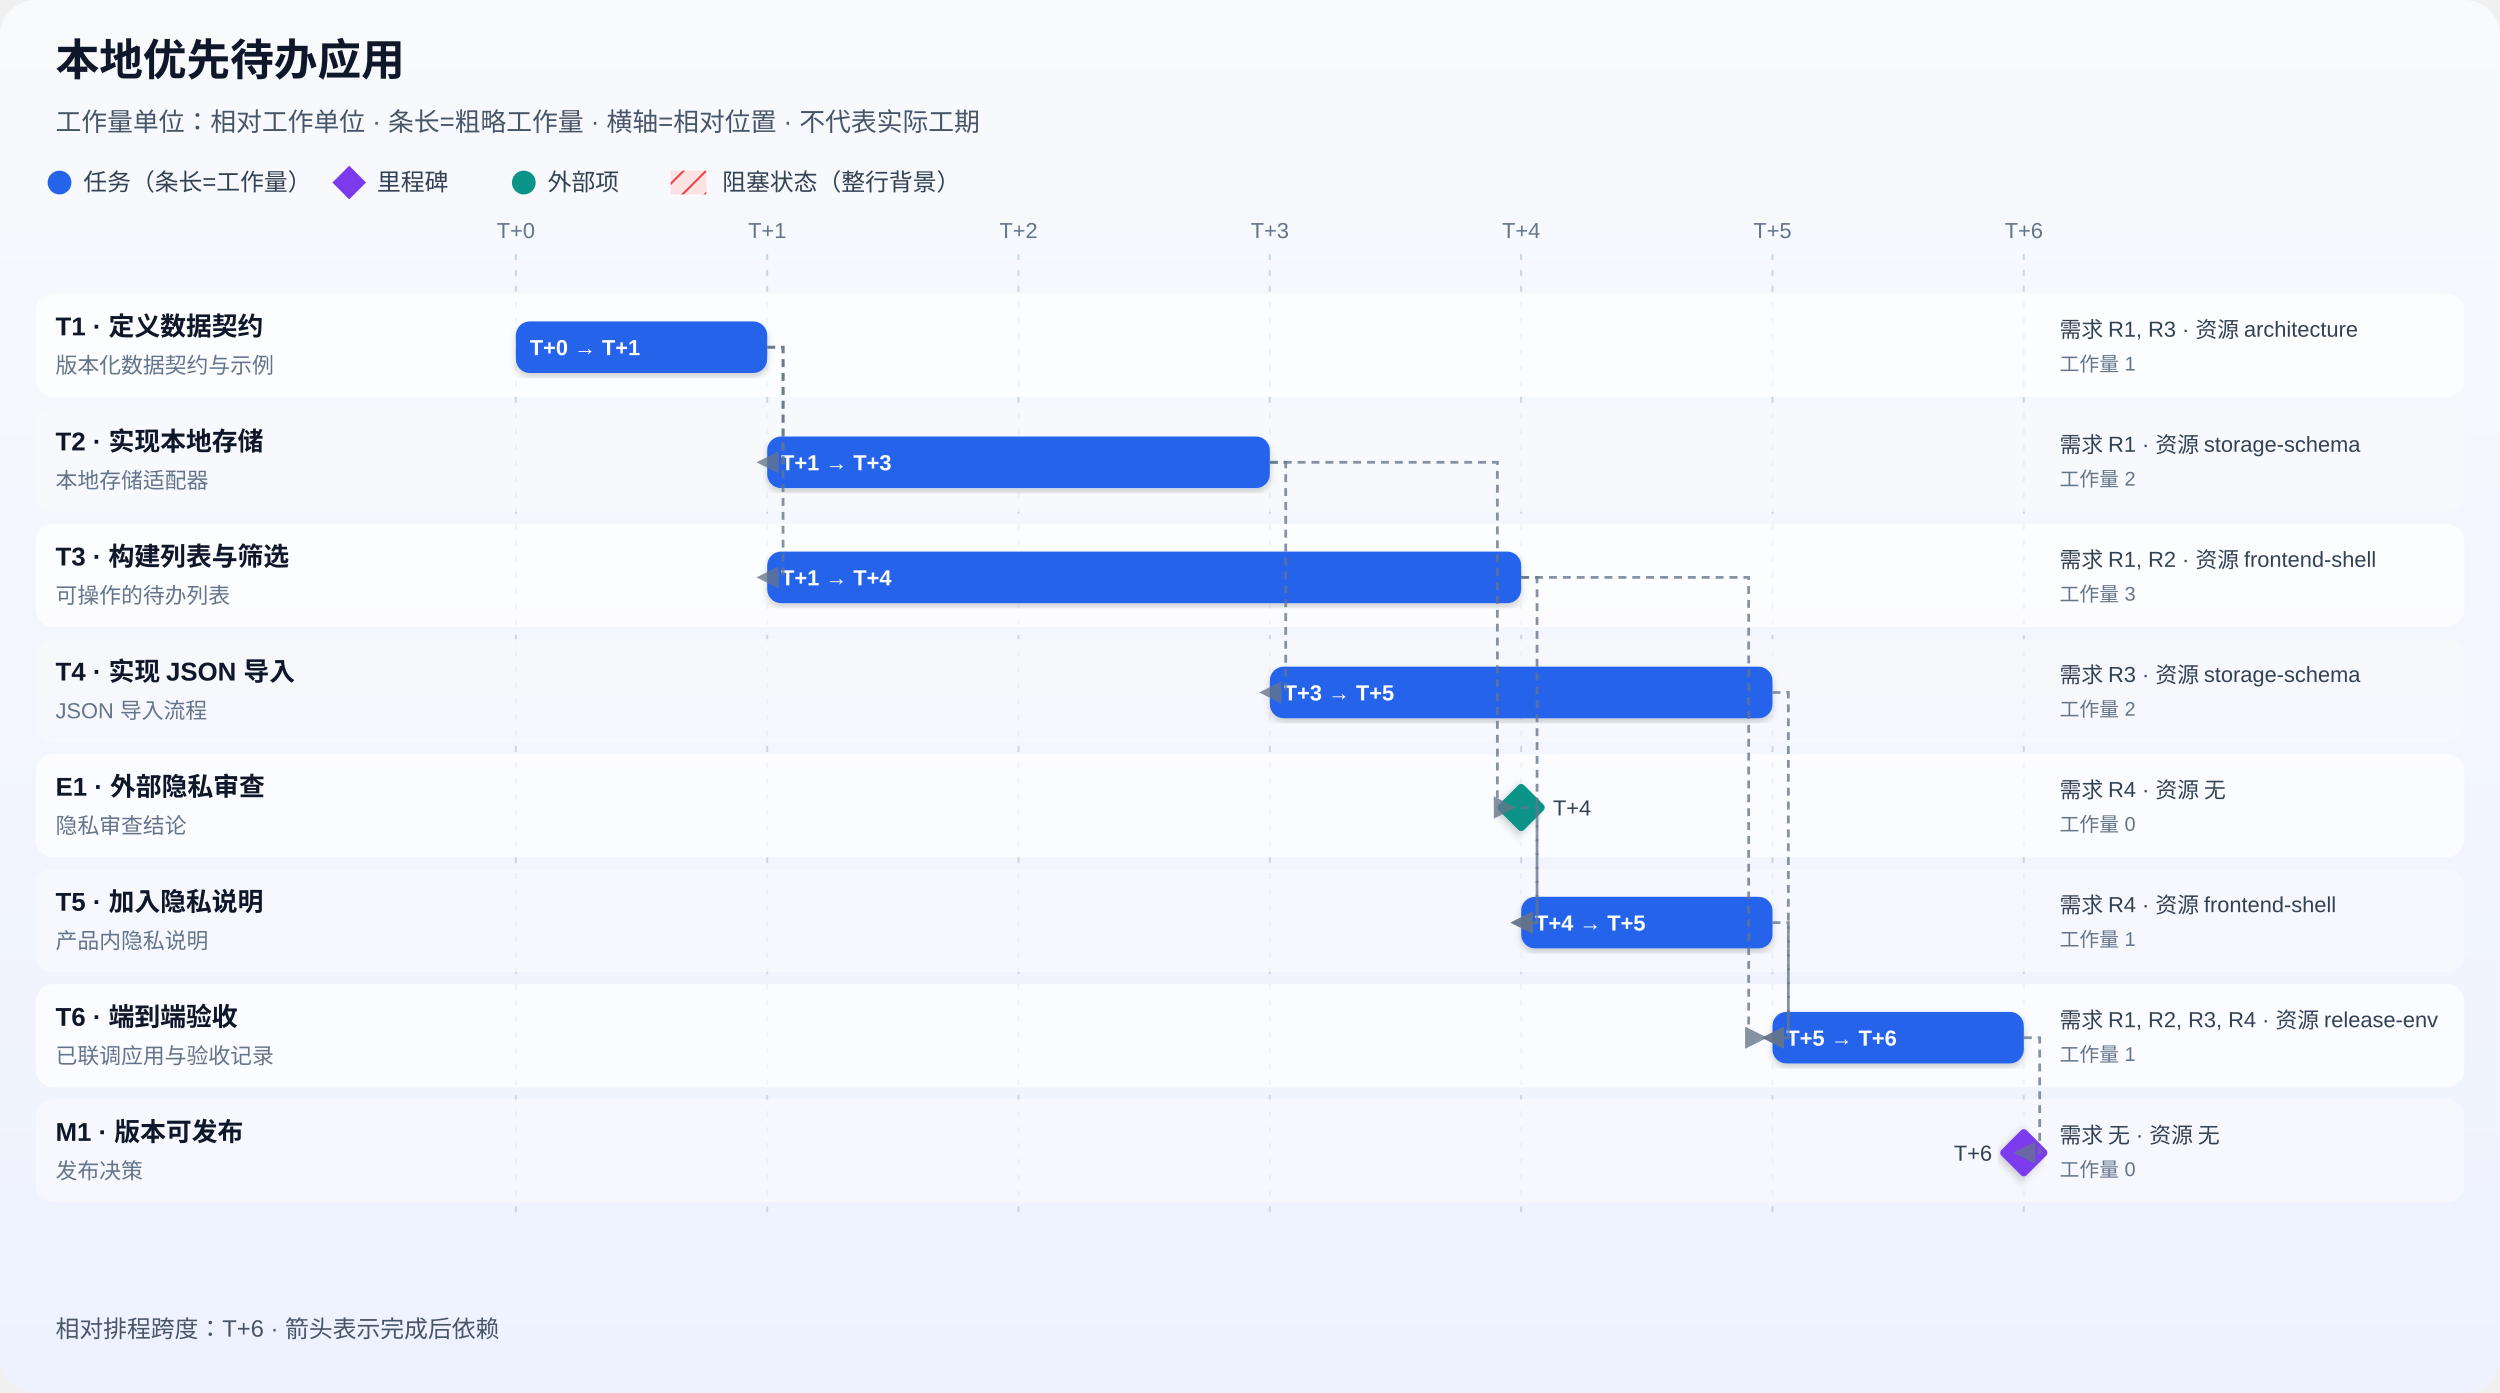
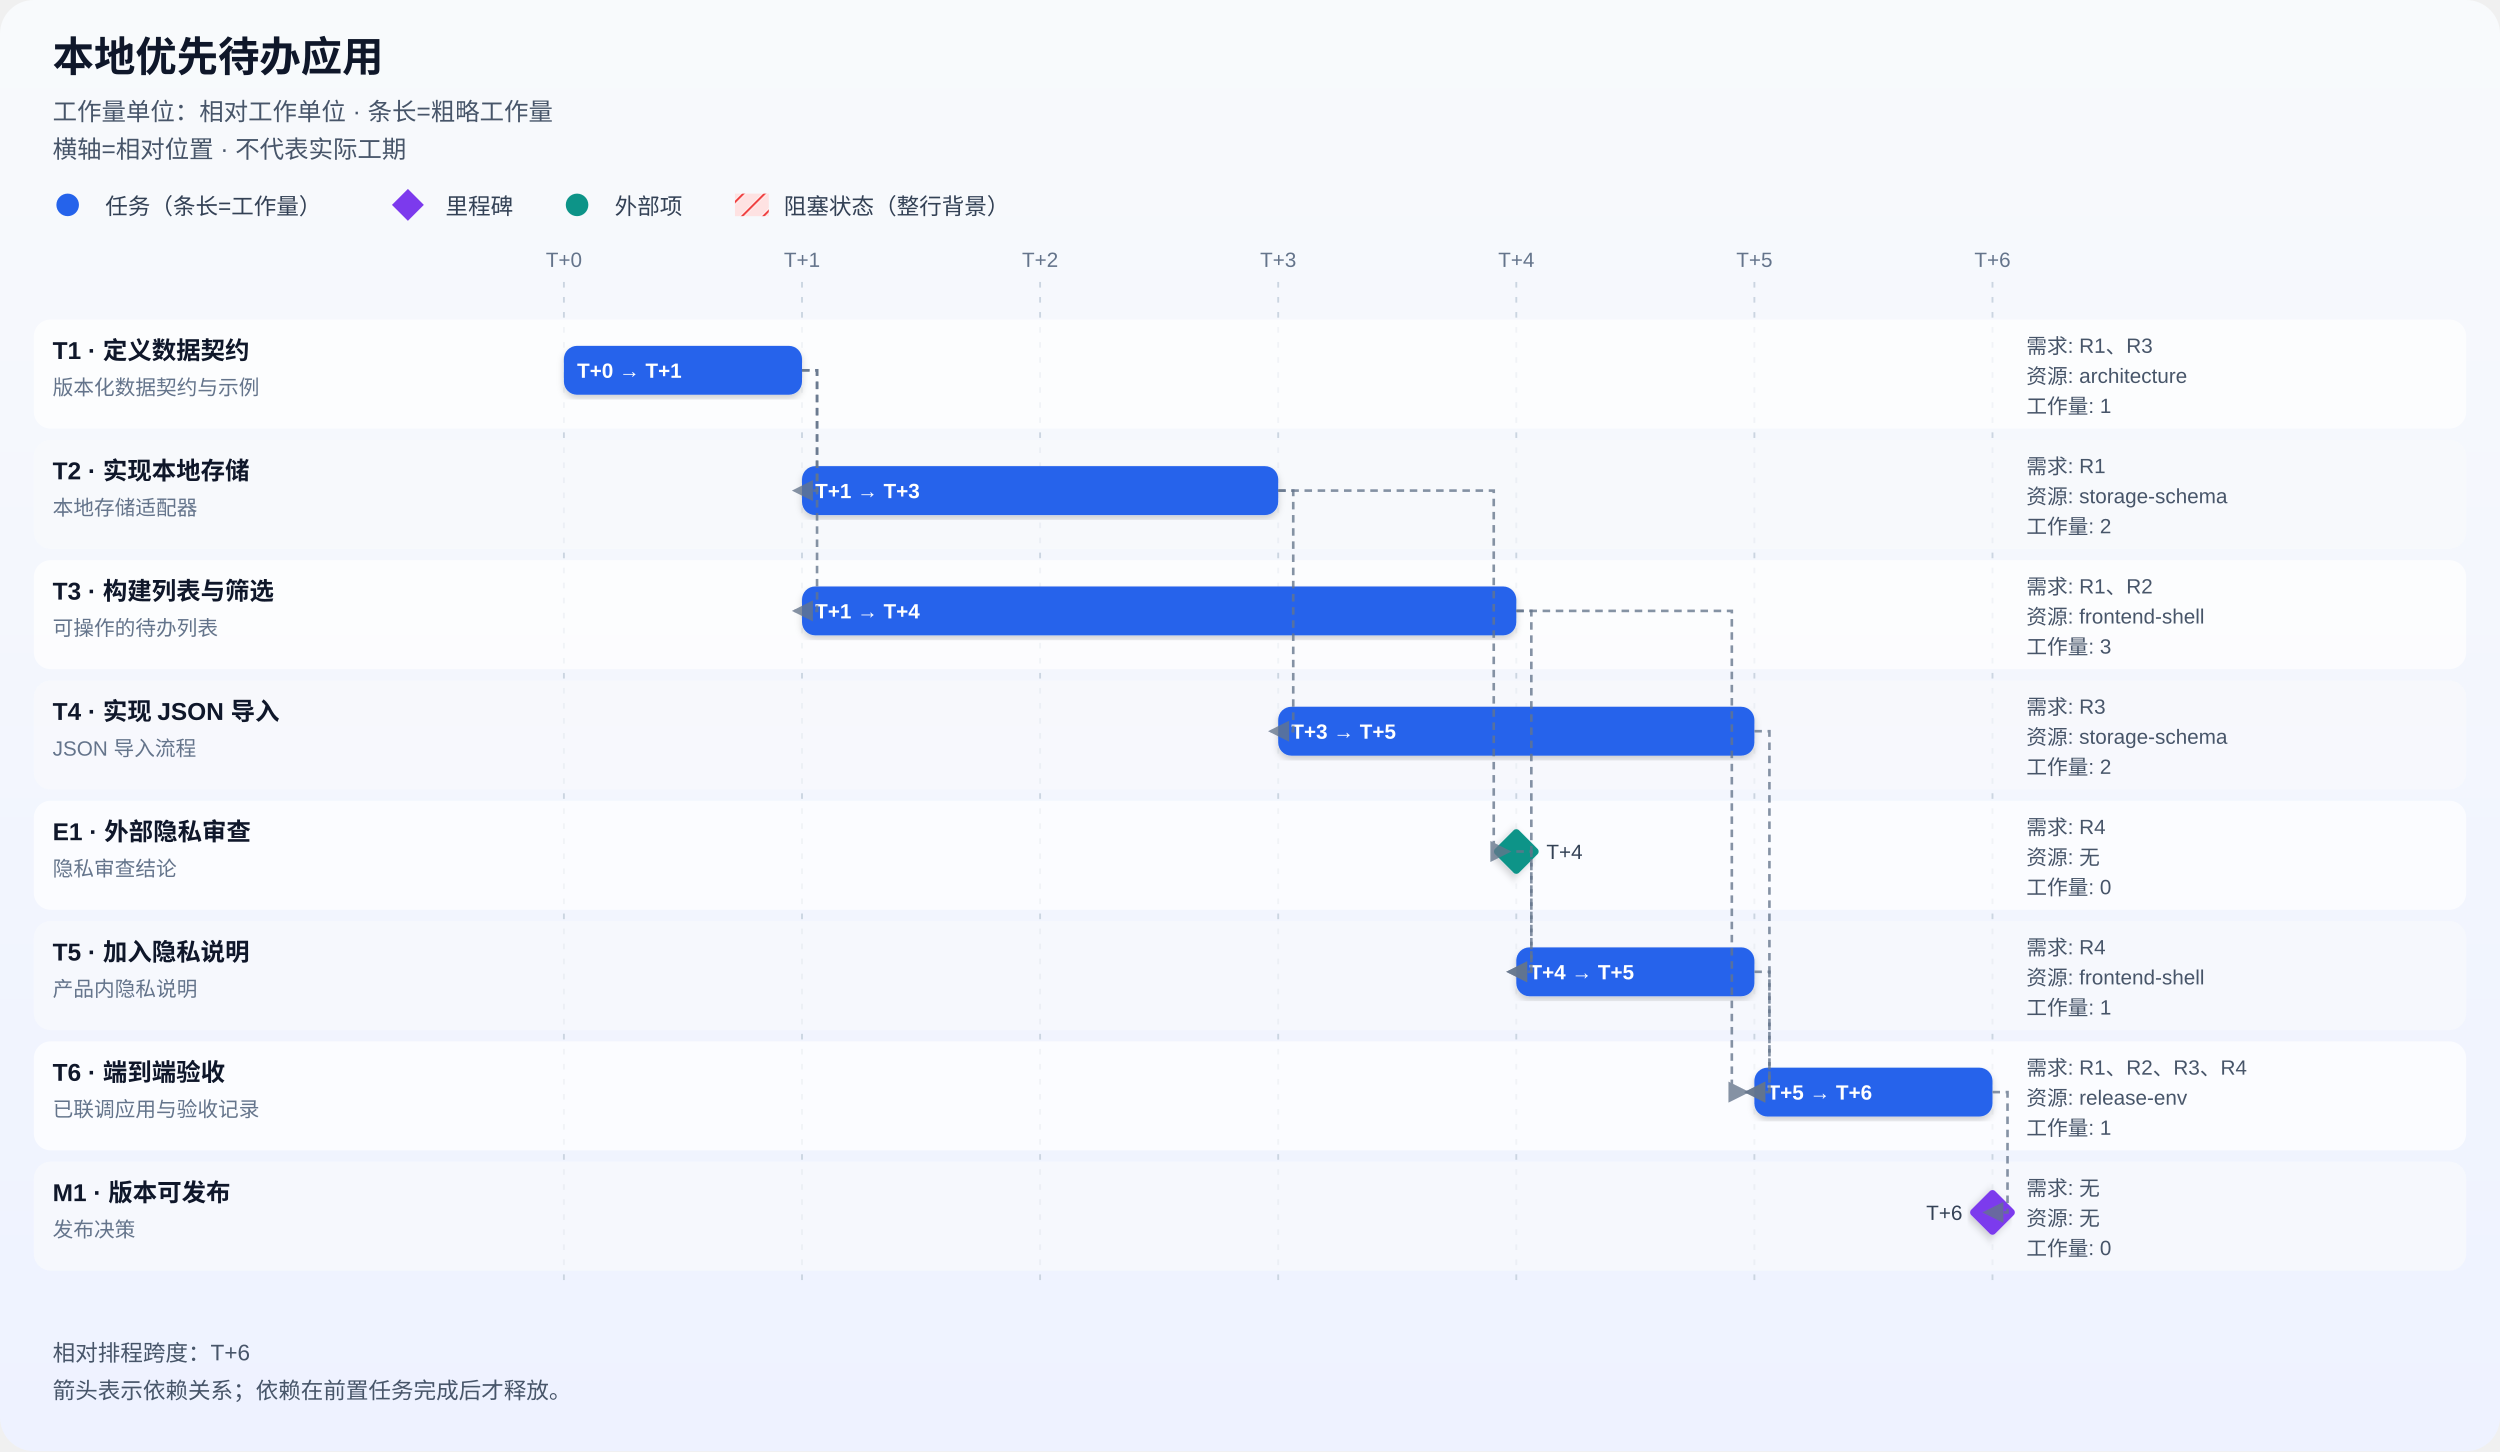
- <svg xmlns="http://www.w3.org/2000/svg" width="1260" height="702" viewBox="0 0 1260 702" role="img" aria-labelledby="chart-title chart-desc">
+ <svg xmlns="http://www.w3.org/2000/svg" xml:lang="zh-CN" width="1330" height="772" viewBox="0 0 1330 772" role="img" aria-labelledby="chart-title chart-desc">
  <defs>
    <linearGradient id="bg" x2="0" y2="1">
      <stop stop-color="#f8fafc" />
      <stop offset="1" stop-color="#eef2ff" />
    </linearGradient>
    <pattern id="blocked" width="8" height="8" patternUnits="userSpaceOnUse" patternTransform="rotate(45)">
      <rect width="8" height="8" fill="#fee2e2" />
      <line y2="8" stroke="#ef4444" stroke-width="2" />
    </pattern>
    <filter id="shadow">
      <feDropShadow dx="0" dy="2" stdDeviation="2" flood-opacity=".18" />
    </filter>
    <marker id="arrow" markerWidth="8" markerHeight="8" refX="7" refY="4" orient="auto">
      <path d="M0,0 L8,4 L0,8 Z" fill="#64748b" />
    </marker>
  </defs>
-   <rect width="1260" height="702" rx="18" fill="url(#bg)" />
+   <rect width="1330" height="772" rx="18" fill="url(#bg)" />
  <text x="28" y="38" font-family="Segoe UI,Arial,sans-serif" font-size="22" font-weight="700" fill="#0f172a">本地优先待办应用</text>
-   <text x="28" y="66" font-family="Segoe UI,Arial,sans-serif" font-size="13" fill="#475569">工作量单位：相对工作单位 · 条长=粗略工作量 · 横轴=相对位置 · 不代表实际工期</text>
+   <text x="28" y="64" font-family="Segoe UI,Arial,sans-serif" font-size="13" fill="#475569">工作量单位：相对工作单位 · 条长=粗略工作量</text>
+   <text x="28" y="84" font-family="Segoe UI,Arial,sans-serif" font-size="13" fill="#475569">横轴=相对位置 · 不代表实际工期</text>
  <g font-family="Segoe UI,Arial,sans-serif" font-size="12">
-     <circle cx="30" cy="92" r="6" fill="#2563eb" />
-     <text x="42" y="96" fill="#334155">任务（条长=工作量）</text>
-     <rect x="170" y="86" width="12" height="12" transform="rotate(45 176 92)" fill="#7c3aed" />
-     <text x="190" y="96" fill="#334155">里程碑</text>
-     <circle cx="264" cy="92" r="6" fill="#0d9488" />
-     <text x="276" y="96" fill="#334155">外部项</text>
-     <rect x="338" y="86" width="18" height="12" fill="url(#blocked)" />
-     <text x="364" y="96" fill="#334155">阻塞状态（整行背景）</text>
+     <circle cx="36" cy="109" r="6" fill="#2563eb" />
+     <text x="56" y="114" fill="#334155">任务（条长=工作量）</text>
+     <rect x="211" y="103" width="12" height="12" transform="rotate(45 217 109)" fill="#7c3aed" />
+     <text x="237" y="114" fill="#334155">里程碑</text>
+     <circle cx="307" cy="109" r="6" fill="#0d9488" />
+     <text x="327" y="114" fill="#334155">外部项</text>
+     <rect x="391" y="103" width="18" height="12" fill="url(#blocked)" />
+     <text x="417" y="114" fill="#334155">阻塞状态（整行背景）</text>
  </g>
-   <line x1="260.00" y1="128" x2="260.00" y2="612" stroke="#cbd5e1" stroke-dasharray="3 5" />
-   <text x="260.00" y="120" text-anchor="middle" font-family="Segoe UI,Arial,sans-serif" font-size="11" fill="#64748b">T+0</text>
-   <line x1="386.67" y1="128" x2="386.67" y2="612" stroke="#cbd5e1" stroke-dasharray="3 5" />
-   <text x="386.67" y="120" text-anchor="middle" font-family="Segoe UI,Arial,sans-serif" font-size="11" fill="#64748b">T+1</text>
-   <line x1="513.33" y1="128" x2="513.33" y2="612" stroke="#cbd5e1" stroke-dasharray="3 5" />
-   <text x="513.33" y="120" text-anchor="middle" font-family="Segoe UI,Arial,sans-serif" font-size="11" fill="#64748b">T+2</text>
-   <line x1="640.00" y1="128" x2="640.00" y2="612" stroke="#cbd5e1" stroke-dasharray="3 5" />
-   <text x="640.00" y="120" text-anchor="middle" font-family="Segoe UI,Arial,sans-serif" font-size="11" fill="#64748b">T+3</text>
-   <line x1="766.67" y1="128" x2="766.67" y2="612" stroke="#cbd5e1" stroke-dasharray="3 5" />
-   <text x="766.67" y="120" text-anchor="middle" font-family="Segoe UI,Arial,sans-serif" font-size="11" fill="#64748b">T+4</text>
-   <line x1="893.33" y1="128" x2="893.33" y2="612" stroke="#cbd5e1" stroke-dasharray="3 5" />
-   <text x="893.33" y="120" text-anchor="middle" font-family="Segoe UI,Arial,sans-serif" font-size="11" fill="#64748b">T+5</text>
-   <line x1="1020.00" y1="128" x2="1020.00" y2="612" stroke="#cbd5e1" stroke-dasharray="3 5" />
-   <text x="1020.00" y="120" text-anchor="middle" font-family="Segoe UI,Arial,sans-serif" font-size="11" fill="#64748b">T+6</text>
-   <rect x="18" y="148" width="1224" height="52" rx="9" fill="#ffffff" opacity=".72" />
+   <line x1="300.00" y1="150" x2="300.00" y2="682" stroke="#cbd5e1" stroke-dasharray="3 5" />
+   <text x="300.00" y="142" text-anchor="middle" font-family="Segoe UI,Arial,sans-serif" font-size="11" fill="#64748b">T+0</text>
+   <line x1="426.67" y1="150" x2="426.67" y2="682" stroke="#cbd5e1" stroke-dasharray="3 5" />
+   <text x="426.67" y="142" text-anchor="middle" font-family="Segoe UI,Arial,sans-serif" font-size="11" fill="#64748b">T+1</text>
+   <line x1="553.33" y1="150" x2="553.33" y2="682" stroke="#cbd5e1" stroke-dasharray="3 5" />
+   <text x="553.33" y="142" text-anchor="middle" font-family="Segoe UI,Arial,sans-serif" font-size="11" fill="#64748b">T+2</text>
+   <line x1="680.00" y1="150" x2="680.00" y2="682" stroke="#cbd5e1" stroke-dasharray="3 5" />
+   <text x="680.00" y="142" text-anchor="middle" font-family="Segoe UI,Arial,sans-serif" font-size="11" fill="#64748b">T+3</text>
+   <line x1="806.67" y1="150" x2="806.67" y2="682" stroke="#cbd5e1" stroke-dasharray="3 5" />
+   <text x="806.67" y="142" text-anchor="middle" font-family="Segoe UI,Arial,sans-serif" font-size="11" fill="#64748b">T+4</text>
+   <line x1="933.33" y1="150" x2="933.33" y2="682" stroke="#cbd5e1" stroke-dasharray="3 5" />
+   <text x="933.33" y="142" text-anchor="middle" font-family="Segoe UI,Arial,sans-serif" font-size="11" fill="#64748b">T+5</text>
+   <line x1="1060.00" y1="150" x2="1060.00" y2="682" stroke="#cbd5e1" stroke-dasharray="3 5" />
+   <text x="1060.00" y="142" text-anchor="middle" font-family="Segoe UI,Arial,sans-serif" font-size="11" fill="#64748b">T+6</text>
+   <rect x="18" y="170" width="1294" height="58" rx="9" fill="#ffffff" opacity=".72" />
  <g class="task-row" data-task-id="T1">
-     <text x="28" y="169" font-family="Segoe UI,Arial,sans-serif" font-size="13" font-weight="700" fill="#0f172a">T1 · 定义数据契约</text>
-     <text x="28" y="188" font-family="Segoe UI,Arial,sans-serif" font-size="11" fill="#64748b">版本化数据契约与示例</text>
-     <rect x="260.00" y="162" width="126.67" height="26" rx="7" fill="#2563eb" filter="url(#shadow)" />
-     <text x="267.00" y="179" font-family="Segoe UI,Arial,sans-serif" font-size="11" font-weight="600" fill="white">T+0 → T+1</text>
-     <text x="1038" y="170" font-family="Segoe UI,Arial,sans-serif" font-size="11" fill="#334155">需求 R1, R3 · 资源 architecture</text>
-     <text x="1038" y="187" font-family="Segoe UI,Arial,sans-serif" font-size="10" fill="#64748b">工作量 1</text>
+     <text x="28" y="191" font-family="Segoe UI,Arial,sans-serif" font-size="13" font-weight="700" fill="#0f172a">T1 · 定义数据契约</text>
+     <text x="28" y="210" font-family="Segoe UI,Arial,sans-serif" font-size="11" fill="#64748b">版本化数据契约与示例</text>
+     <rect x="300.00" y="184" width="126.67" height="26" rx="7" fill="#2563eb" filter="url(#shadow)" />
+     <text x="307.00" y="201" font-family="Segoe UI,Arial,sans-serif" font-size="11" font-weight="600" fill="white">T+0 → T+1</text>
+     <text x="1078" y="188" font-family="Segoe UI,Arial,sans-serif" font-size="11" fill="#475569">需求: R1、R3</text>
+     <text x="1078" y="204" font-family="Segoe UI,Arial,sans-serif" font-size="11" fill="#475569">资源: architecture</text>
+     <text x="1078" y="220" font-family="Segoe UI,Arial,sans-serif" font-size="11" fill="#475569">工作量: 1</text>
  </g>
-   <rect x="18" y="206" width="1224" height="52" rx="9" fill="#f8fafc" opacity=".72" />
+   <rect x="18" y="234" width="1294" height="58" rx="9" fill="#f8fafc" opacity=".72" />
  <g class="task-row" data-task-id="T2">
-     <text x="28" y="227" font-family="Segoe UI,Arial,sans-serif" font-size="13" font-weight="700" fill="#0f172a">T2 · 实现本地存储</text>
-     <text x="28" y="246" font-family="Segoe UI,Arial,sans-serif" font-size="11" fill="#64748b">本地存储适配器</text>
-     <rect x="386.67" y="220" width="253.33" height="26" rx="7" fill="#2563eb" filter="url(#shadow)" />
-     <text x="393.67" y="237" font-family="Segoe UI,Arial,sans-serif" font-size="11" font-weight="600" fill="white">T+1 → T+3</text>
-     <text x="1038" y="228" font-family="Segoe UI,Arial,sans-serif" font-size="11" fill="#334155">需求 R1 · 资源 storage-schema</text>
-     <text x="1038" y="245" font-family="Segoe UI,Arial,sans-serif" font-size="10" fill="#64748b">工作量 2</text>
+     <text x="28" y="255" font-family="Segoe UI,Arial,sans-serif" font-size="13" font-weight="700" fill="#0f172a">T2 · 实现本地存储</text>
+     <text x="28" y="274" font-family="Segoe UI,Arial,sans-serif" font-size="11" fill="#64748b">本地存储适配器</text>
+     <rect x="426.67" y="248" width="253.33" height="26" rx="7" fill="#2563eb" filter="url(#shadow)" />
+     <text x="433.67" y="265" font-family="Segoe UI,Arial,sans-serif" font-size="11" font-weight="600" fill="white">T+1 → T+3</text>
+     <text x="1078" y="252" font-family="Segoe UI,Arial,sans-serif" font-size="11" fill="#475569">需求: R1</text>
+     <text x="1078" y="268" font-family="Segoe UI,Arial,sans-serif" font-size="11" fill="#475569">资源: storage-schema</text>
+     <text x="1078" y="284" font-family="Segoe UI,Arial,sans-serif" font-size="11" fill="#475569">工作量: 2</text>
  </g>
-   <rect x="18" y="264" width="1224" height="52" rx="9" fill="#ffffff" opacity=".72" />
+   <rect x="18" y="298" width="1294" height="58" rx="9" fill="#ffffff" opacity=".72" />
  <g class="task-row" data-task-id="T3">
-     <text x="28" y="285" font-family="Segoe UI,Arial,sans-serif" font-size="13" font-weight="700" fill="#0f172a">T3 · 构建列表与筛选</text>
-     <text x="28" y="304" font-family="Segoe UI,Arial,sans-serif" font-size="11" fill="#64748b">可操作的待办列表</text>
-     <rect x="386.67" y="278" width="380.00" height="26" rx="7" fill="#2563eb" filter="url(#shadow)" />
-     <text x="393.67" y="295" font-family="Segoe UI,Arial,sans-serif" font-size="11" font-weight="600" fill="white">T+1 → T+4</text>
-     <text x="1038" y="286" font-family="Segoe UI,Arial,sans-serif" font-size="11" fill="#334155">需求 R1, R2 · 资源 frontend-shell</text>
-     <text x="1038" y="303" font-family="Segoe UI,Arial,sans-serif" font-size="10" fill="#64748b">工作量 3</text>
+     <text x="28" y="319" font-family="Segoe UI,Arial,sans-serif" font-size="13" font-weight="700" fill="#0f172a">T3 · 构建列表与筛选</text>
+     <text x="28" y="338" font-family="Segoe UI,Arial,sans-serif" font-size="11" fill="#64748b">可操作的待办列表</text>
+     <rect x="426.67" y="312" width="380.00" height="26" rx="7" fill="#2563eb" filter="url(#shadow)" />
+     <text x="433.67" y="329" font-family="Segoe UI,Arial,sans-serif" font-size="11" font-weight="600" fill="white">T+1 → T+4</text>
+     <text x="1078" y="316" font-family="Segoe UI,Arial,sans-serif" font-size="11" fill="#475569">需求: R1、R2</text>
+     <text x="1078" y="332" font-family="Segoe UI,Arial,sans-serif" font-size="11" fill="#475569">资源: frontend-shell</text>
+     <text x="1078" y="348" font-family="Segoe UI,Arial,sans-serif" font-size="11" fill="#475569">工作量: 3</text>
  </g>
-   <rect x="18" y="322" width="1224" height="52" rx="9" fill="#f8fafc" opacity=".72" />
+   <rect x="18" y="362" width="1294" height="58" rx="9" fill="#f8fafc" opacity=".72" />
  <g class="task-row" data-task-id="T4">
-     <text x="28" y="343" font-family="Segoe UI,Arial,sans-serif" font-size="13" font-weight="700" fill="#0f172a">T4 · 实现 JSON 导入</text>
-     <text x="28" y="362" font-family="Segoe UI,Arial,sans-serif" font-size="11" fill="#64748b">JSON 导入流程</text>
-     <rect x="640.00" y="336" width="253.33" height="26" rx="7" fill="#2563eb" filter="url(#shadow)" />
-     <text x="647.00" y="353" font-family="Segoe UI,Arial,sans-serif" font-size="11" font-weight="600" fill="white">T+3 → T+5</text>
-     <text x="1038" y="344" font-family="Segoe UI,Arial,sans-serif" font-size="11" fill="#334155">需求 R3 · 资源 storage-schema</text>
-     <text x="1038" y="361" font-family="Segoe UI,Arial,sans-serif" font-size="10" fill="#64748b">工作量 2</text>
+     <text x="28" y="383" font-family="Segoe UI,Arial,sans-serif" font-size="13" font-weight="700" fill="#0f172a">T4 · 实现 JSON 导入</text>
+     <text x="28" y="402" font-family="Segoe UI,Arial,sans-serif" font-size="11" fill="#64748b">JSON 导入流程</text>
+     <rect x="680.00" y="376" width="253.33" height="26" rx="7" fill="#2563eb" filter="url(#shadow)" />
+     <text x="687.00" y="393" font-family="Segoe UI,Arial,sans-serif" font-size="11" font-weight="600" fill="white">T+3 → T+5</text>
+     <text x="1078" y="380" font-family="Segoe UI,Arial,sans-serif" font-size="11" fill="#475569">需求: R3</text>
+     <text x="1078" y="396" font-family="Segoe UI,Arial,sans-serif" font-size="11" fill="#475569">资源: storage-schema</text>
+     <text x="1078" y="412" font-family="Segoe UI,Arial,sans-serif" font-size="11" fill="#475569">工作量: 2</text>
  </g>
-   <rect x="18" y="380" width="1224" height="52" rx="9" fill="#ffffff" opacity=".72" />
+   <rect x="18" y="426" width="1294" height="58" rx="9" fill="#ffffff" opacity=".72" />
  <g class="task-row" data-task-id="E1">
-     <text x="28" y="401" font-family="Segoe UI,Arial,sans-serif" font-size="13" font-weight="700" fill="#0f172a">E1 · 外部隐私审查</text>
-     <text x="28" y="420" font-family="Segoe UI,Arial,sans-serif" font-size="11" fill="#64748b">隐私审查结论</text>
-     <rect x="757.67" y="398" width="18" height="18" rx="2" transform="rotate(45 766.67 407)" fill="#0d9488" filter="url(#shadow)" />
-     <text x="782.67" y="411" font-family="Segoe UI,Arial,sans-serif" font-size="11" fill="#334155">T+4</text>
-     <text x="1038" y="402" font-family="Segoe UI,Arial,sans-serif" font-size="11" fill="#334155">需求 R4 · 资源 无</text>
-     <text x="1038" y="419" font-family="Segoe UI,Arial,sans-serif" font-size="10" fill="#64748b">工作量 0</text>
+     <text x="28" y="447" font-family="Segoe UI,Arial,sans-serif" font-size="13" font-weight="700" fill="#0f172a">E1 · 外部隐私审查</text>
+     <text x="28" y="466" font-family="Segoe UI,Arial,sans-serif" font-size="11" fill="#64748b">隐私审查结论</text>
+     <rect x="797.67" y="444" width="18" height="18" rx="2" transform="rotate(45 806.67 453)" fill="#0d9488" filter="url(#shadow)" />
+     <text x="822.67" y="457" text-anchor="start" font-family="Segoe UI,Arial,sans-serif" font-size="11" fill="#334155">T+4</text>
+     <text x="1078" y="444" font-family="Segoe UI,Arial,sans-serif" font-size="11" fill="#475569">需求: R4</text>
+     <text x="1078" y="460" font-family="Segoe UI,Arial,sans-serif" font-size="11" fill="#475569">资源: 无</text>
+     <text x="1078" y="476" font-family="Segoe UI,Arial,sans-serif" font-size="11" fill="#475569">工作量: 0</text>
  </g>
-   <rect x="18" y="438" width="1224" height="52" rx="9" fill="#f8fafc" opacity=".72" />
+   <rect x="18" y="490" width="1294" height="58" rx="9" fill="#f8fafc" opacity=".72" />
  <g class="task-row" data-task-id="T5">
-     <text x="28" y="459" font-family="Segoe UI,Arial,sans-serif" font-size="13" font-weight="700" fill="#0f172a">T5 · 加入隐私说明</text>
-     <text x="28" y="478" font-family="Segoe UI,Arial,sans-serif" font-size="11" fill="#64748b">产品内隐私说明</text>
-     <rect x="766.67" y="452" width="126.67" height="26" rx="7" fill="#2563eb" filter="url(#shadow)" />
-     <text x="773.67" y="469" font-family="Segoe UI,Arial,sans-serif" font-size="11" font-weight="600" fill="white">T+4 → T+5</text>
-     <text x="1038" y="460" font-family="Segoe UI,Arial,sans-serif" font-size="11" fill="#334155">需求 R4 · 资源 frontend-shell</text>
-     <text x="1038" y="477" font-family="Segoe UI,Arial,sans-serif" font-size="10" fill="#64748b">工作量 1</text>
+     <text x="28" y="511" font-family="Segoe UI,Arial,sans-serif" font-size="13" font-weight="700" fill="#0f172a">T5 · 加入隐私说明</text>
+     <text x="28" y="530" font-family="Segoe UI,Arial,sans-serif" font-size="11" fill="#64748b">产品内隐私说明</text>
+     <rect x="806.67" y="504" width="126.67" height="26" rx="7" fill="#2563eb" filter="url(#shadow)" />
+     <text x="813.67" y="521" font-family="Segoe UI,Arial,sans-serif" font-size="11" font-weight="600" fill="white">T+4 → T+5</text>
+     <text x="1078" y="508" font-family="Segoe UI,Arial,sans-serif" font-size="11" fill="#475569">需求: R4</text>
+     <text x="1078" y="524" font-family="Segoe UI,Arial,sans-serif" font-size="11" fill="#475569">资源: frontend-shell</text>
+     <text x="1078" y="540" font-family="Segoe UI,Arial,sans-serif" font-size="11" fill="#475569">工作量: 1</text>
  </g>
-   <rect x="18" y="496" width="1224" height="52" rx="9" fill="#ffffff" opacity=".72" />
+   <rect x="18" y="554" width="1294" height="58" rx="9" fill="#ffffff" opacity=".72" />
  <g class="task-row" data-task-id="T6">
-     <text x="28" y="517" font-family="Segoe UI,Arial,sans-serif" font-size="13" font-weight="700" fill="#0f172a">T6 · 端到端验收</text>
-     <text x="28" y="536" font-family="Segoe UI,Arial,sans-serif" font-size="11" fill="#64748b">已联调应用与验收记录</text>
-     <rect x="893.33" y="510" width="126.67" height="26" rx="7" fill="#2563eb" filter="url(#shadow)" />
-     <text x="900.33" y="527" font-family="Segoe UI,Arial,sans-serif" font-size="11" font-weight="600" fill="white">T+5 → T+6</text>
-     <text x="1038" y="518" font-family="Segoe UI,Arial,sans-serif" font-size="11" fill="#334155">需求 R1, R2, R3, R4 · 资源 release-env</text>
-     <text x="1038" y="535" font-family="Segoe UI,Arial,sans-serif" font-size="10" fill="#64748b">工作量 1</text>
+     <text x="28" y="575" font-family="Segoe UI,Arial,sans-serif" font-size="13" font-weight="700" fill="#0f172a">T6 · 端到端验收</text>
+     <text x="28" y="594" font-family="Segoe UI,Arial,sans-serif" font-size="11" fill="#64748b">已联调应用与验收记录</text>
+     <rect x="933.33" y="568" width="126.67" height="26" rx="7" fill="#2563eb" filter="url(#shadow)" />
+     <text x="940.33" y="585" font-family="Segoe UI,Arial,sans-serif" font-size="11" font-weight="600" fill="white">T+5 → T+6</text>
+     <text x="1078" y="572" font-family="Segoe UI,Arial,sans-serif" font-size="11" fill="#475569">需求: R1、R2、R3、R4</text>
+     <text x="1078" y="588" font-family="Segoe UI,Arial,sans-serif" font-size="11" fill="#475569">资源: release-env</text>
+     <text x="1078" y="604" font-family="Segoe UI,Arial,sans-serif" font-size="11" fill="#475569">工作量: 1</text>
  </g>
-   <rect x="18" y="554" width="1224" height="52" rx="9" fill="#f8fafc" opacity=".72" />
+   <rect x="18" y="618" width="1294" height="58" rx="9" fill="#f8fafc" opacity=".72" />
  <g class="task-row" data-task-id="M1">
-     <text x="28" y="575" font-family="Segoe UI,Arial,sans-serif" font-size="13" font-weight="700" fill="#0f172a">M1 · 版本可发布</text>
-     <text x="28" y="594" font-family="Segoe UI,Arial,sans-serif" font-size="11" fill="#64748b">发布决策</text>
-     <rect x="1011.00" y="572" width="18" height="18" rx="2" transform="rotate(45 1020.00 581)" fill="#7c3aed" filter="url(#shadow)" />
-     <text x="1004.00" y="585" text-anchor="end" font-family="Segoe UI,Arial,sans-serif" font-size="11" fill="#334155">T+6</text>
-     <text x="1038" y="576" font-family="Segoe UI,Arial,sans-serif" font-size="11" fill="#334155">需求 无 · 资源 无</text>
-     <text x="1038" y="593" font-family="Segoe UI,Arial,sans-serif" font-size="10" fill="#64748b">工作量 0</text>
+     <text x="28" y="639" font-family="Segoe UI,Arial,sans-serif" font-size="13" font-weight="700" fill="#0f172a">M1 · 版本可发布</text>
+     <text x="28" y="658" font-family="Segoe UI,Arial,sans-serif" font-size="11" fill="#64748b">发布决策</text>
+     <rect x="1051.00" y="636" width="18" height="18" rx="2" transform="rotate(45 1060.00 645)" fill="#7c3aed" filter="url(#shadow)" />
+     <text x="1044.00" y="649" text-anchor="end" font-family="Segoe UI,Arial,sans-serif" font-size="11" fill="#334155">T+6</text>
+     <text x="1078" y="636" font-family="Segoe UI,Arial,sans-serif" font-size="11" fill="#475569">需求: 无</text>
+     <text x="1078" y="652" font-family="Segoe UI,Arial,sans-serif" font-size="11" fill="#475569">资源: 无</text>
+     <text x="1078" y="668" font-family="Segoe UI,Arial,sans-serif" font-size="11" fill="#475569">工作量: 0</text>
  </g>
-   <path d="M 386.67 175.00 H 394.67 V 233.00 H 382.67" fill="none" stroke="#64748b" stroke-width="1.4" stroke-dasharray="4 3" marker-end="url(#arrow)" opacity=".78" />
-   <path d="M 386.67 175.00 H 394.67 V 291.00 H 382.67" fill="none" stroke="#64748b" stroke-width="1.4" stroke-dasharray="4 3" marker-end="url(#arrow)" opacity=".78" />
-   <path d="M 640.00 233.00 H 648.00 V 349.00 H 636.00" fill="none" stroke="#64748b" stroke-width="1.4" stroke-dasharray="4 3" marker-end="url(#arrow)" opacity=".78" />
-   <path d="M 640.00 233.00 H 754.67 V 407.00 H 762.67" fill="none" stroke="#64748b" stroke-width="1.4" stroke-dasharray="4 3" marker-end="url(#arrow)" opacity=".78" />
-   <path d="M 766.67 407.00 H 774.67 V 465.00 H 762.67" fill="none" stroke="#64748b" stroke-width="1.4" stroke-dasharray="4 3" marker-end="url(#arrow)" opacity=".78" />
-   <path d="M 766.67 291.00 H 774.67 V 465.00 H 762.67" fill="none" stroke="#64748b" stroke-width="1.4" stroke-dasharray="4 3" marker-end="url(#arrow)" opacity=".78" />
-   <path d="M 766.67 291.00 H 881.33 V 523.00 H 889.33" fill="none" stroke="#64748b" stroke-width="1.4" stroke-dasharray="4 3" marker-end="url(#arrow)" opacity=".78" />
-   <path d="M 893.33 349.00 H 901.33 V 523.00 H 889.33" fill="none" stroke="#64748b" stroke-width="1.4" stroke-dasharray="4 3" marker-end="url(#arrow)" opacity=".78" />
-   <path d="M 893.33 465.00 H 901.33 V 523.00 H 889.33" fill="none" stroke="#64748b" stroke-width="1.4" stroke-dasharray="4 3" marker-end="url(#arrow)" opacity=".78" />
-   <path d="M 1020.00 523.00 H 1028.00 V 581.00 H 1016.00" fill="none" stroke="#64748b" stroke-width="1.4" stroke-dasharray="4 3" marker-end="url(#arrow)" opacity=".78" />
-   <text x="28" y="674" font-family="Segoe UI,Arial,sans-serif" font-size="12" fill="#475569">相对排程跨度：T+6 · 箭头表示完成后依赖</text>
+   <path d="M 426.67 197.00 H 434.67 V 261.00 H 422.67" fill="none" stroke="#64748b" stroke-width="1.4" stroke-dasharray="4 3" marker-end="url(#arrow)" opacity=".78" />
+   <path d="M 426.67 197.00 H 434.67 V 325.00 H 422.67" fill="none" stroke="#64748b" stroke-width="1.4" stroke-dasharray="4 3" marker-end="url(#arrow)" opacity=".78" />
+   <path d="M 680.00 261.00 H 688.00 V 389.00 H 676.00" fill="none" stroke="#64748b" stroke-width="1.4" stroke-dasharray="4 3" marker-end="url(#arrow)" opacity=".78" />
+   <path d="M 680.00 261.00 H 794.67 V 453.00 H 802.67" fill="none" stroke="#64748b" stroke-width="1.4" stroke-dasharray="4 3" marker-end="url(#arrow)" opacity=".78" />
+   <path d="M 806.67 453.00 H 814.67 V 517.00 H 802.67" fill="none" stroke="#64748b" stroke-width="1.4" stroke-dasharray="4 3" marker-end="url(#arrow)" opacity=".78" />
+   <path d="M 806.67 325.00 H 814.67 V 517.00 H 802.67" fill="none" stroke="#64748b" stroke-width="1.4" stroke-dasharray="4 3" marker-end="url(#arrow)" opacity=".78" />
+   <path d="M 806.67 325.00 H 921.33 V 581.00 H 929.33" fill="none" stroke="#64748b" stroke-width="1.4" stroke-dasharray="4 3" marker-end="url(#arrow)" opacity=".78" />
+   <path d="M 933.33 389.00 H 941.33 V 581.00 H 929.33" fill="none" stroke="#64748b" stroke-width="1.4" stroke-dasharray="4 3" marker-end="url(#arrow)" opacity=".78" />
+   <path d="M 933.33 517.00 H 941.33 V 581.00 H 929.33" fill="none" stroke="#64748b" stroke-width="1.4" stroke-dasharray="4 3" marker-end="url(#arrow)" opacity=".78" />
+   <path d="M 1060.00 581.00 H 1068.00 V 645.00 H 1056.00" fill="none" stroke="#64748b" stroke-width="1.4" stroke-dasharray="4 3" marker-end="url(#arrow)" opacity=".78" />
+   <text x="28" y="724" font-family="Segoe UI,Arial,sans-serif" font-size="12" fill="#475569">相对排程跨度：T+6</text>
+   <text x="28" y="744" font-family="Segoe UI,Arial,sans-serif" font-size="12" fill="#475569">箭头表示依赖关系；依赖在前置任务完成后才释放。</text>
</svg>
